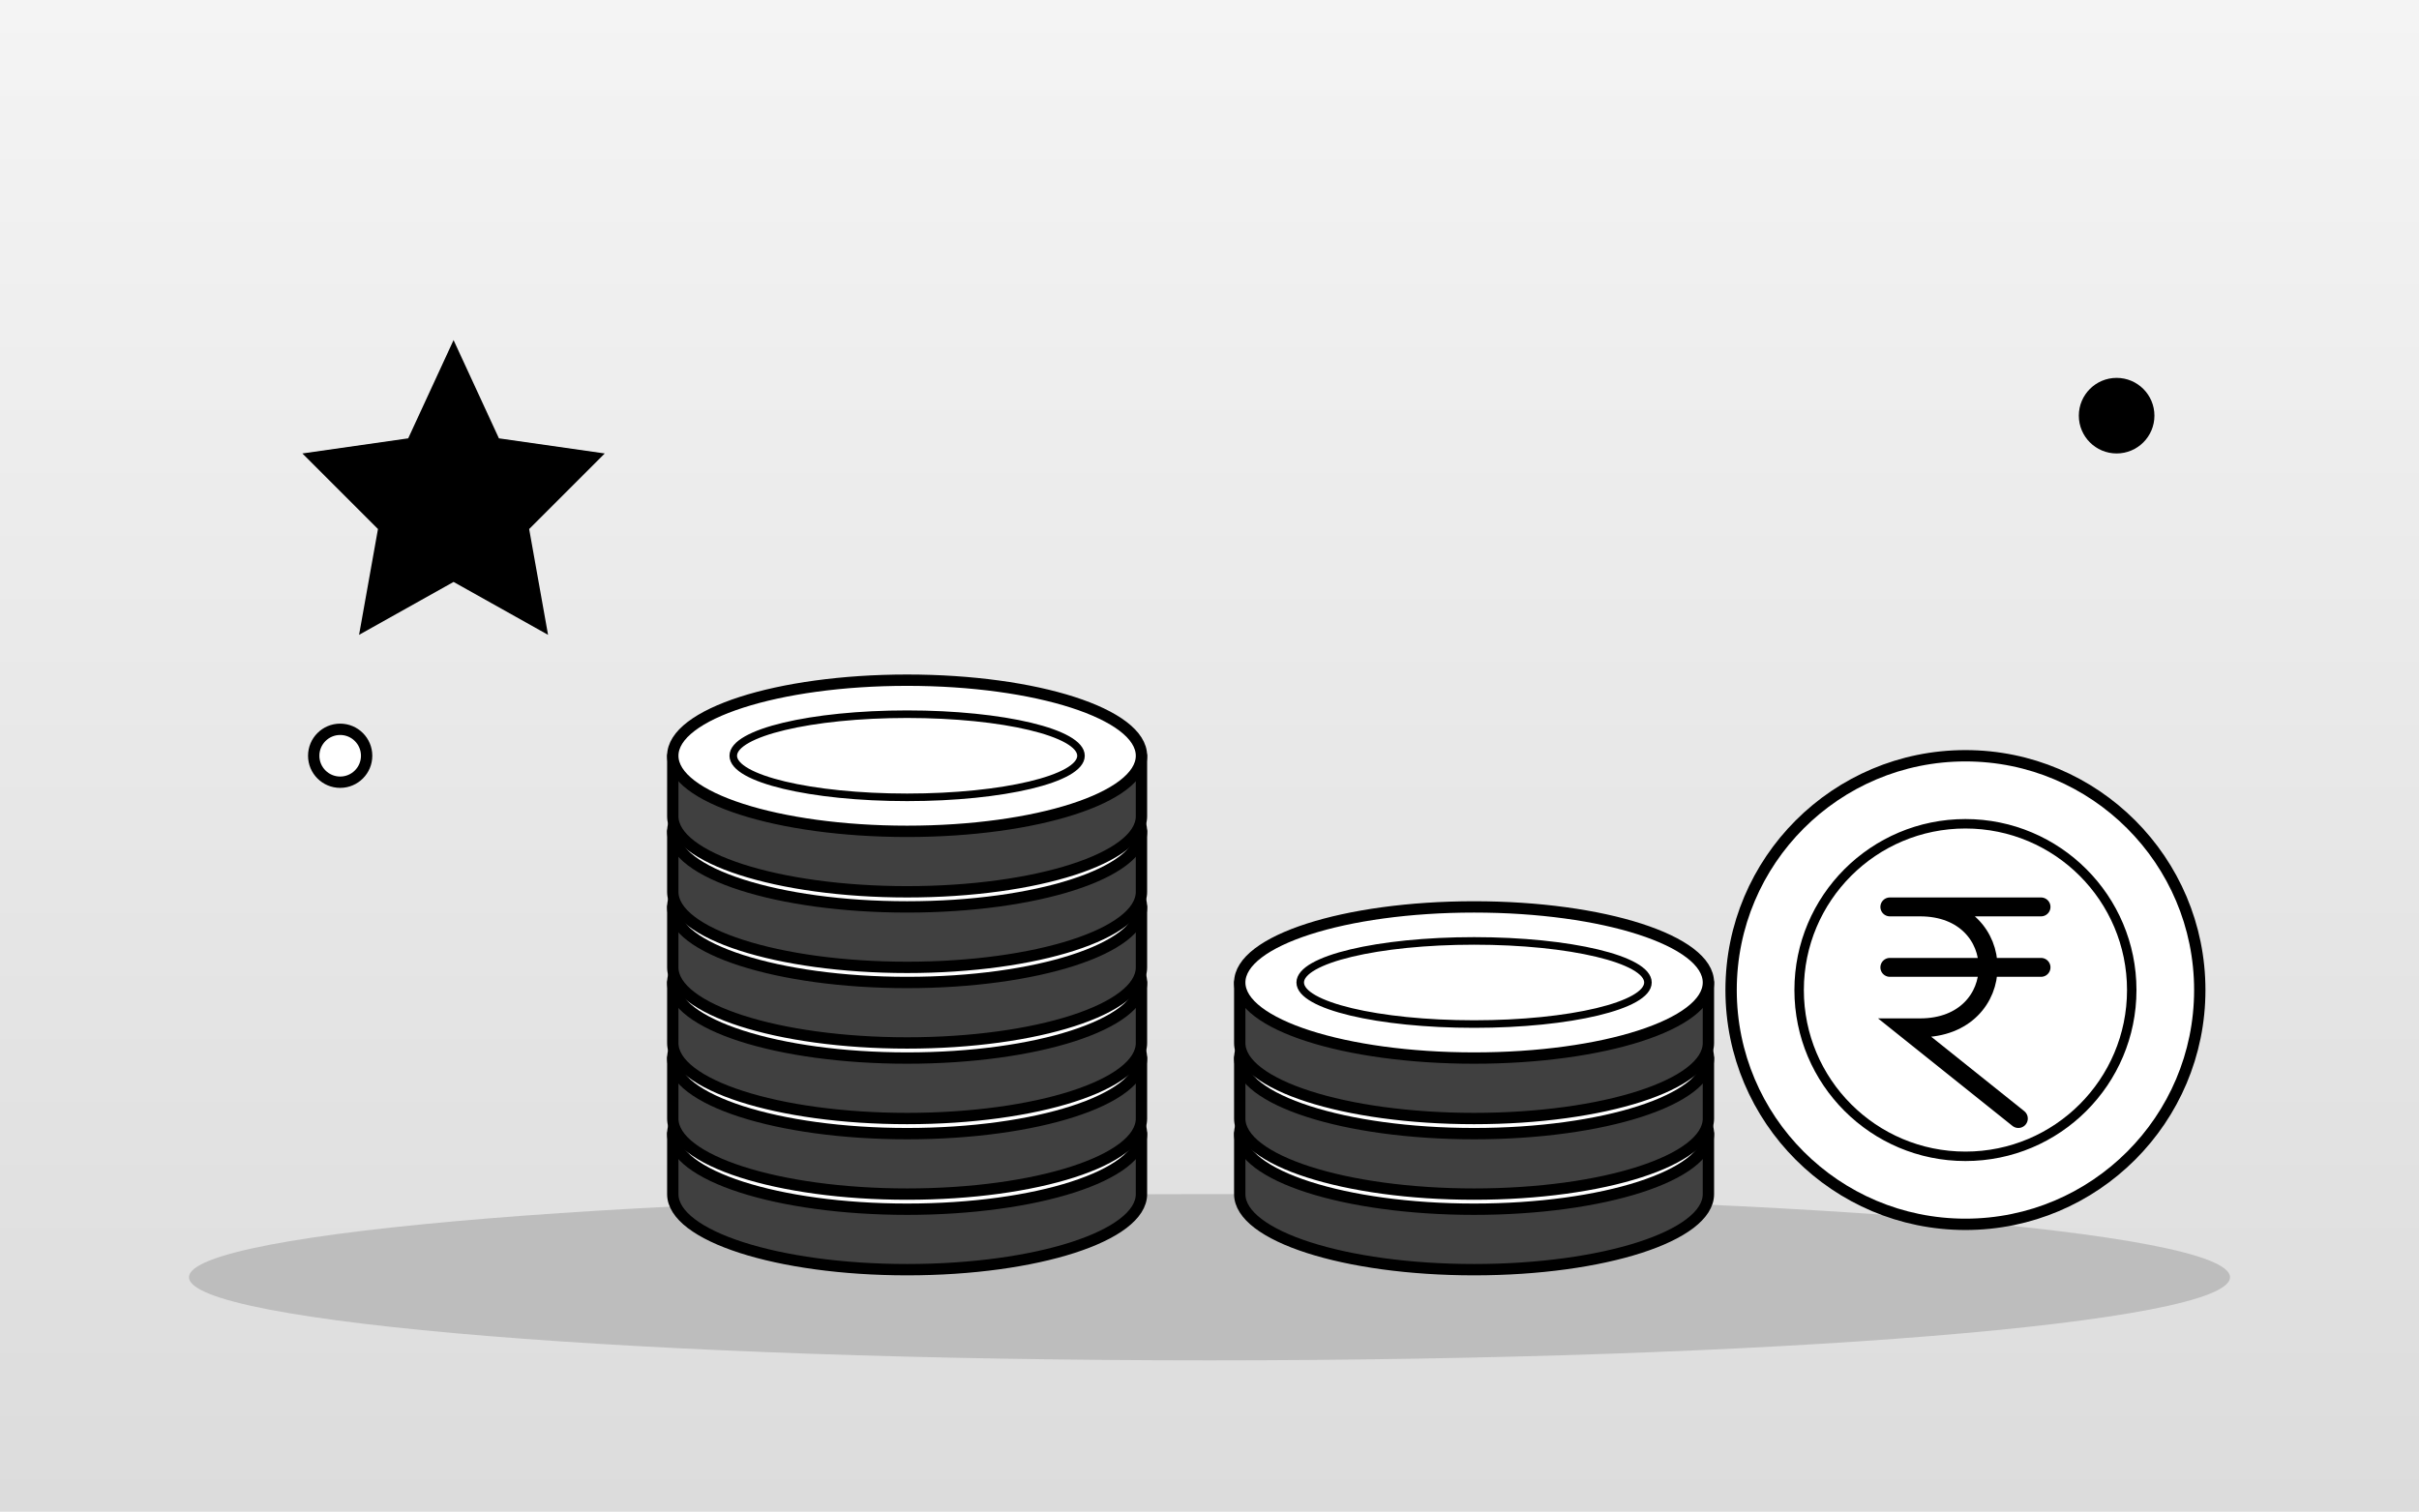
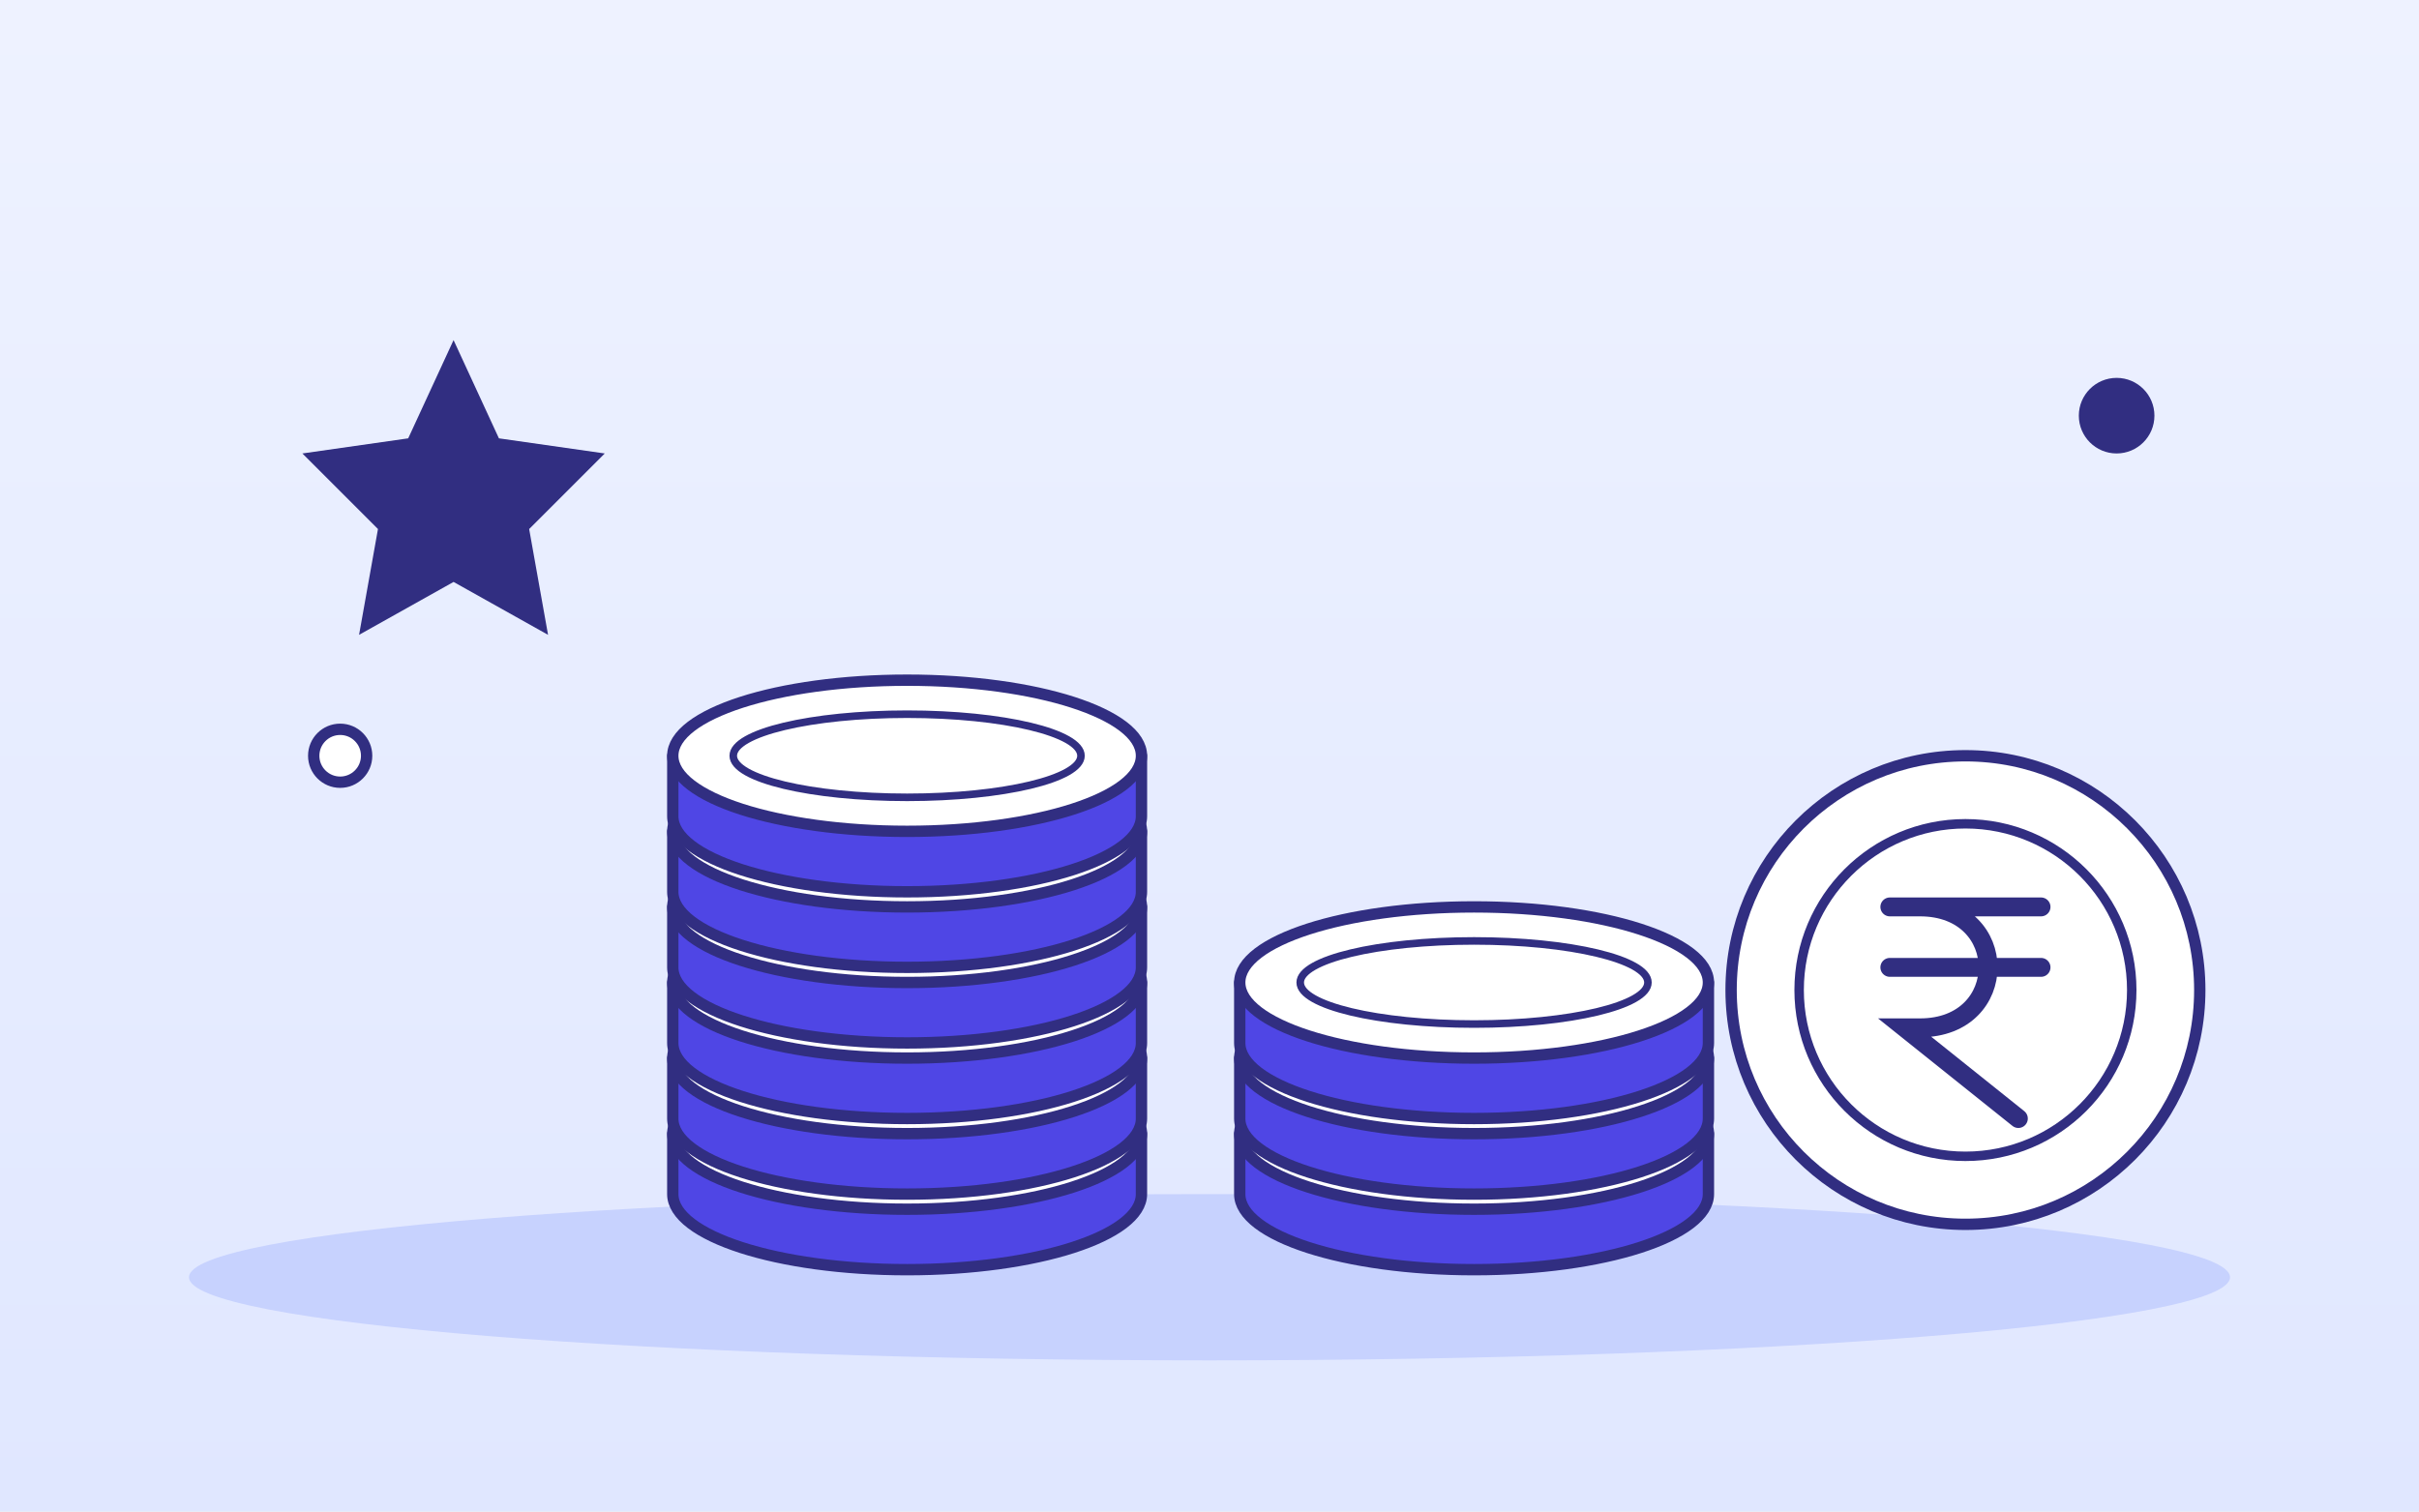
<svg xmlns="http://www.w3.org/2000/svg" viewBox="0 0 640 400" preserveAspectRatio="xMidYMid slice">
  <defs>
    <linearGradient id="g" x1="0" y1="0" x2="0" y2="1">
-       <stop offset="0" stop-color="#F4F4F4" />
-       <stop offset="1" stop-color="#DCDCDC" />
+       <stop offset="0" stop-color="#EEF2FF" />
+       <stop offset="1" stop-color="#E0E7FF" />
    </linearGradient>
  </defs>
  <rect width="640" height="400" fill="url(#g)" />
-   <ellipse cx="320" cy="338" rx="270" ry="22" fill="#BDBDBD" />
-   <path d="M178 300v16a62 20 0 0 0 124 0v-16z" fill="#404040" stroke="#000" stroke-width="3" stroke-linejoin="round" />
-   <ellipse cx="240" cy="300" rx="62" ry="20" fill="#fff" stroke="#000" stroke-width="3" stroke-linejoin="round" />
-   <ellipse cx="240" cy="300" rx="46" ry="11" fill="none" stroke="#000" stroke-width="2" />
-   <path d="M178 280v16a62 20 0 0 0 124 0v-16z" fill="#404040" stroke="#000" stroke-width="3" stroke-linejoin="round" />
-   <ellipse cx="240" cy="280" rx="62" ry="20" fill="#fff" stroke="#000" stroke-width="3" stroke-linejoin="round" />
-   <ellipse cx="240" cy="280" rx="46" ry="11" fill="none" stroke="#000" stroke-width="2" />
-   <path d="M178 260v16a62 20 0 0 0 124 0v-16z" fill="#404040" stroke="#000" stroke-width="3" stroke-linejoin="round" />
-   <ellipse cx="240" cy="260" rx="62" ry="20" fill="#fff" stroke="#000" stroke-width="3" stroke-linejoin="round" />
-   <ellipse cx="240" cy="260" rx="46" ry="11" fill="none" stroke="#000" stroke-width="2" />
-   <path d="M178 240v16a62 20 0 0 0 124 0v-16z" fill="#404040" stroke="#000" stroke-width="3" stroke-linejoin="round" />
-   <ellipse cx="240" cy="240" rx="62" ry="20" fill="#fff" stroke="#000" stroke-width="3" stroke-linejoin="round" />
-   <ellipse cx="240" cy="240" rx="46" ry="11" fill="none" stroke="#000" stroke-width="2" />
-   <path d="M178 220v16a62 20 0 0 0 124 0v-16z" fill="#404040" stroke="#000" stroke-width="3" stroke-linejoin="round" />
-   <ellipse cx="240" cy="220" rx="62" ry="20" fill="#fff" stroke="#000" stroke-width="3" stroke-linejoin="round" />
-   <ellipse cx="240" cy="220" rx="46" ry="11" fill="none" stroke="#000" stroke-width="2" />
-   <path d="M178 200v16a62 20 0 0 0 124 0v-16z" fill="#404040" stroke="#000" stroke-width="3" stroke-linejoin="round" />
-   <ellipse cx="240" cy="200" rx="62" ry="20" fill="#fff" stroke="#000" stroke-width="3" stroke-linejoin="round" />
-   <ellipse cx="240" cy="200" rx="46" ry="11" fill="none" stroke="#000" stroke-width="2" />
-   <path d="M328 300v16a62 20 0 0 0 124 0v-16z" fill="#404040" stroke="#000" stroke-width="3" stroke-linejoin="round" />
-   <ellipse cx="390" cy="300" rx="62" ry="20" fill="#fff" stroke="#000" stroke-width="3" stroke-linejoin="round" />
-   <ellipse cx="390" cy="300" rx="46" ry="11" fill="none" stroke="#000" stroke-width="2" />
-   <path d="M328 280v16a62 20 0 0 0 124 0v-16z" fill="#404040" stroke="#000" stroke-width="3" stroke-linejoin="round" />
-   <ellipse cx="390" cy="280" rx="62" ry="20" fill="#fff" stroke="#000" stroke-width="3" stroke-linejoin="round" />
-   <ellipse cx="390" cy="280" rx="46" ry="11" fill="none" stroke="#000" stroke-width="2" />
-   <path d="M328 260v16a62 20 0 0 0 124 0v-16z" fill="#404040" stroke="#000" stroke-width="3" stroke-linejoin="round" />
-   <ellipse cx="390" cy="260" rx="62" ry="20" fill="#fff" stroke="#000" stroke-width="3" stroke-linejoin="round" />
-   <ellipse cx="390" cy="260" rx="46" ry="11" fill="none" stroke="#000" stroke-width="2" />
-   <circle cx="520" cy="262" r="62" fill="#fff" stroke="#000" stroke-width="3" stroke-linejoin="round" />
-   <circle cx="520" cy="262" r="44" fill="none" stroke="#000" stroke-width="2.5" />
-   <path d="M500 240h40M500 256h40M508 240c24 0 24 32 0 32h-4l30 24" fill="none" stroke="#000" stroke-width="5" stroke-linecap="round" />
-   <path d="M120 90l12 26 28 4-20 20 5 28-25-14-25 14 5-28-20-20 28-4z" fill="#000" />
-   <circle cx="560" cy="110" r="10" fill="#000" />
-   <circle cx="90" cy="200" r="7" fill="#fff" stroke="#000" stroke-width="3" stroke-linejoin="round" />
+   <ellipse cx="320" cy="338" rx="270" ry="22" fill="#C7D2FE" />
+   <path d="M178 300v16a62 20 0 0 0 124 0v-16z" fill="#4F46E5" stroke="#312E81" stroke-width="3" stroke-linejoin="round" />
+   <ellipse cx="240" cy="300" rx="62" ry="20" fill="#fff" stroke="#312E81" stroke-width="3" stroke-linejoin="round" />
+   <ellipse cx="240" cy="300" rx="46" ry="11" fill="none" stroke="#312E81" stroke-width="2" />
+   <path d="M178 280v16a62 20 0 0 0 124 0v-16z" fill="#4F46E5" stroke="#312E81" stroke-width="3" stroke-linejoin="round" />
+   <ellipse cx="240" cy="280" rx="62" ry="20" fill="#fff" stroke="#312E81" stroke-width="3" stroke-linejoin="round" />
+   <ellipse cx="240" cy="280" rx="46" ry="11" fill="none" stroke="#312E81" stroke-width="2" />
+   <path d="M178 260v16a62 20 0 0 0 124 0v-16z" fill="#4F46E5" stroke="#312E81" stroke-width="3" stroke-linejoin="round" />
+   <ellipse cx="240" cy="260" rx="62" ry="20" fill="#fff" stroke="#312E81" stroke-width="3" stroke-linejoin="round" />
+   <ellipse cx="240" cy="260" rx="46" ry="11" fill="none" stroke="#312E81" stroke-width="2" />
+   <path d="M178 240v16a62 20 0 0 0 124 0v-16z" fill="#4F46E5" stroke="#312E81" stroke-width="3" stroke-linejoin="round" />
+   <ellipse cx="240" cy="240" rx="62" ry="20" fill="#fff" stroke="#312E81" stroke-width="3" stroke-linejoin="round" />
+   <ellipse cx="240" cy="240" rx="46" ry="11" fill="none" stroke="#312E81" stroke-width="2" />
+   <path d="M178 220v16a62 20 0 0 0 124 0v-16z" fill="#4F46E5" stroke="#312E81" stroke-width="3" stroke-linejoin="round" />
+   <ellipse cx="240" cy="220" rx="62" ry="20" fill="#fff" stroke="#312E81" stroke-width="3" stroke-linejoin="round" />
+   <ellipse cx="240" cy="220" rx="46" ry="11" fill="none" stroke="#312E81" stroke-width="2" />
+   <path d="M178 200v16a62 20 0 0 0 124 0v-16z" fill="#4F46E5" stroke="#312E81" stroke-width="3" stroke-linejoin="round" />
+   <ellipse cx="240" cy="200" rx="62" ry="20" fill="#fff" stroke="#312E81" stroke-width="3" stroke-linejoin="round" />
+   <ellipse cx="240" cy="200" rx="46" ry="11" fill="none" stroke="#312E81" stroke-width="2" />
+   <path d="M328 300v16a62 20 0 0 0 124 0v-16z" fill="#4F46E5" stroke="#312E81" stroke-width="3" stroke-linejoin="round" />
+   <ellipse cx="390" cy="300" rx="62" ry="20" fill="#fff" stroke="#312E81" stroke-width="3" stroke-linejoin="round" />
+   <ellipse cx="390" cy="300" rx="46" ry="11" fill="none" stroke="#312E81" stroke-width="2" />
+   <path d="M328 280v16a62 20 0 0 0 124 0v-16z" fill="#4F46E5" stroke="#312E81" stroke-width="3" stroke-linejoin="round" />
+   <ellipse cx="390" cy="280" rx="62" ry="20" fill="#fff" stroke="#312E81" stroke-width="3" stroke-linejoin="round" />
+   <ellipse cx="390" cy="280" rx="46" ry="11" fill="none" stroke="#312E81" stroke-width="2" />
+   <path d="M328 260v16a62 20 0 0 0 124 0v-16z" fill="#4F46E5" stroke="#312E81" stroke-width="3" stroke-linejoin="round" />
+   <ellipse cx="390" cy="260" rx="62" ry="20" fill="#fff" stroke="#312E81" stroke-width="3" stroke-linejoin="round" />
+   <ellipse cx="390" cy="260" rx="46" ry="11" fill="none" stroke="#312E81" stroke-width="2" />
+   <circle cx="520" cy="262" r="62" fill="#fff" stroke="#312E81" stroke-width="3" stroke-linejoin="round" />
+   <circle cx="520" cy="262" r="44" fill="none" stroke="#312E81" stroke-width="2.5" />
+   <path d="M500 240h40M500 256h40M508 240c24 0 24 32 0 32h-4l30 24" fill="none" stroke="#312E81" stroke-width="5" stroke-linecap="round" />
+   <path d="M120 90l12 26 28 4-20 20 5 28-25-14-25 14 5-28-20-20 28-4z" fill="#312E81" />
+   <circle cx="560" cy="110" r="10" fill="#312E81" />
+   <circle cx="90" cy="200" r="7" fill="#fff" stroke="#312E81" stroke-width="3" stroke-linejoin="round" />
</svg>
